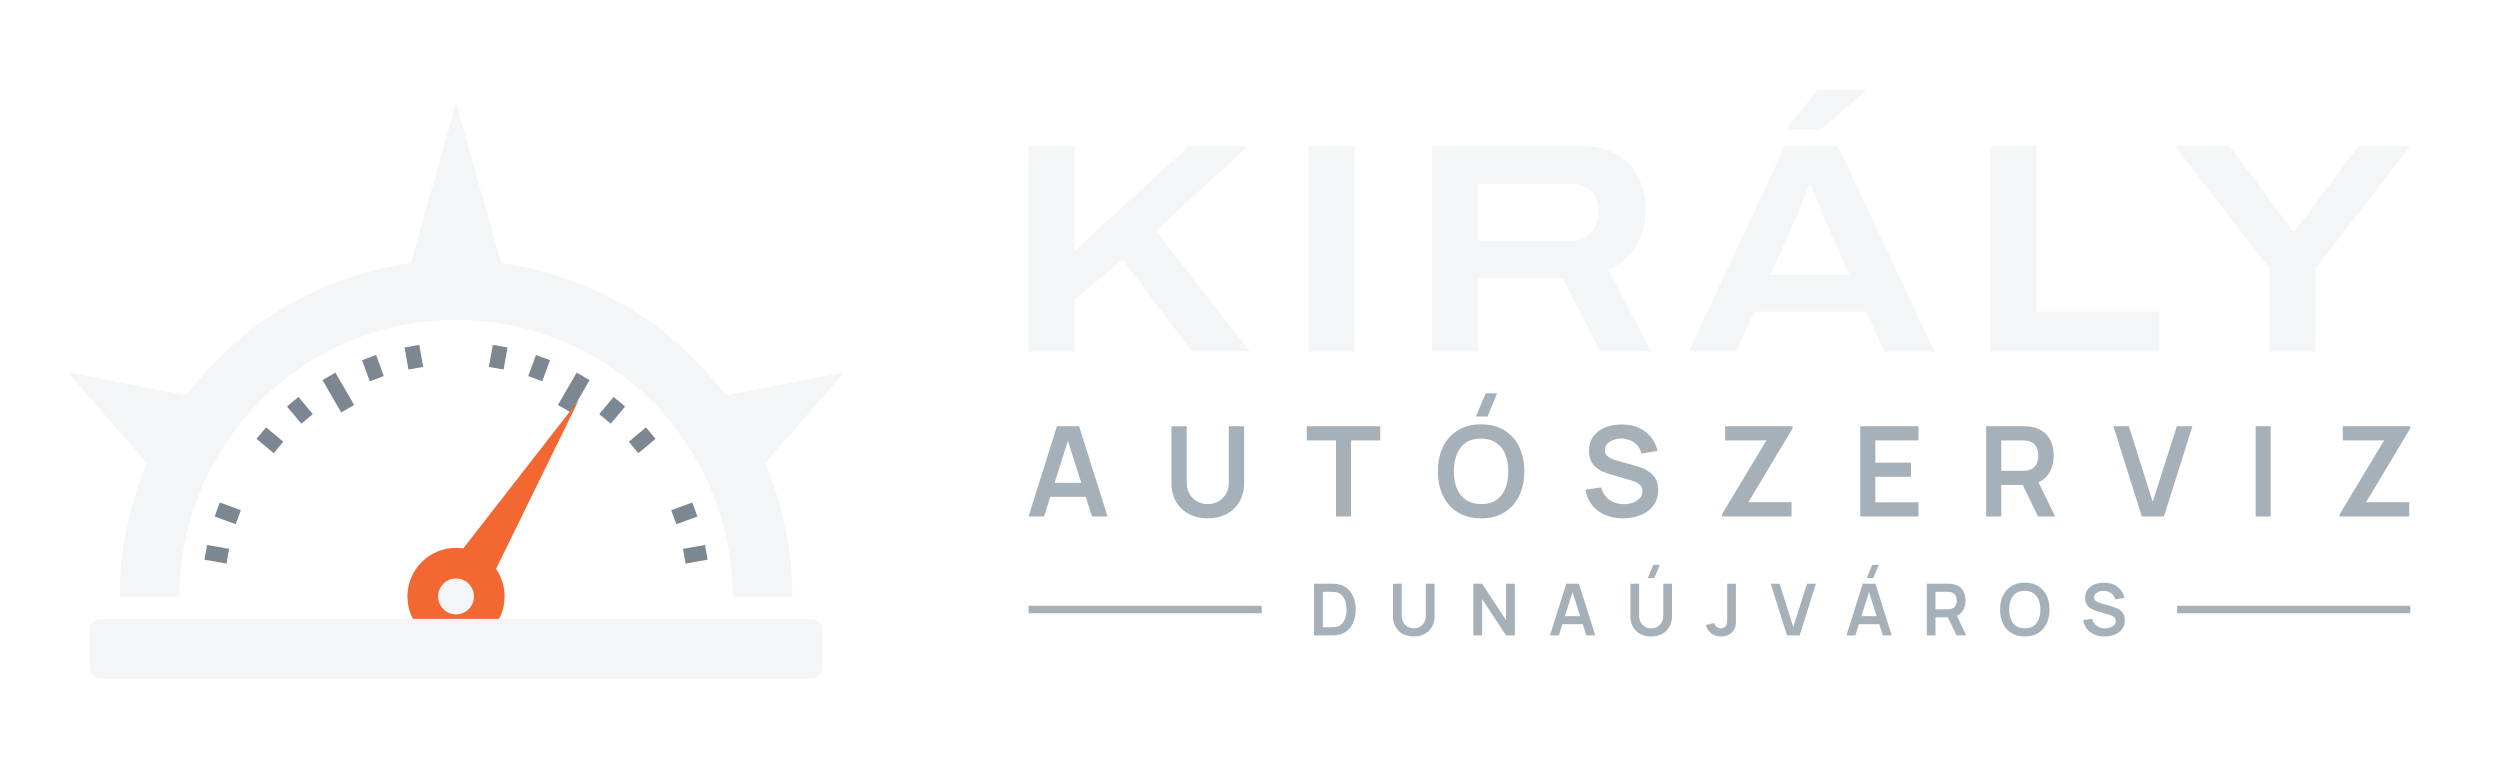
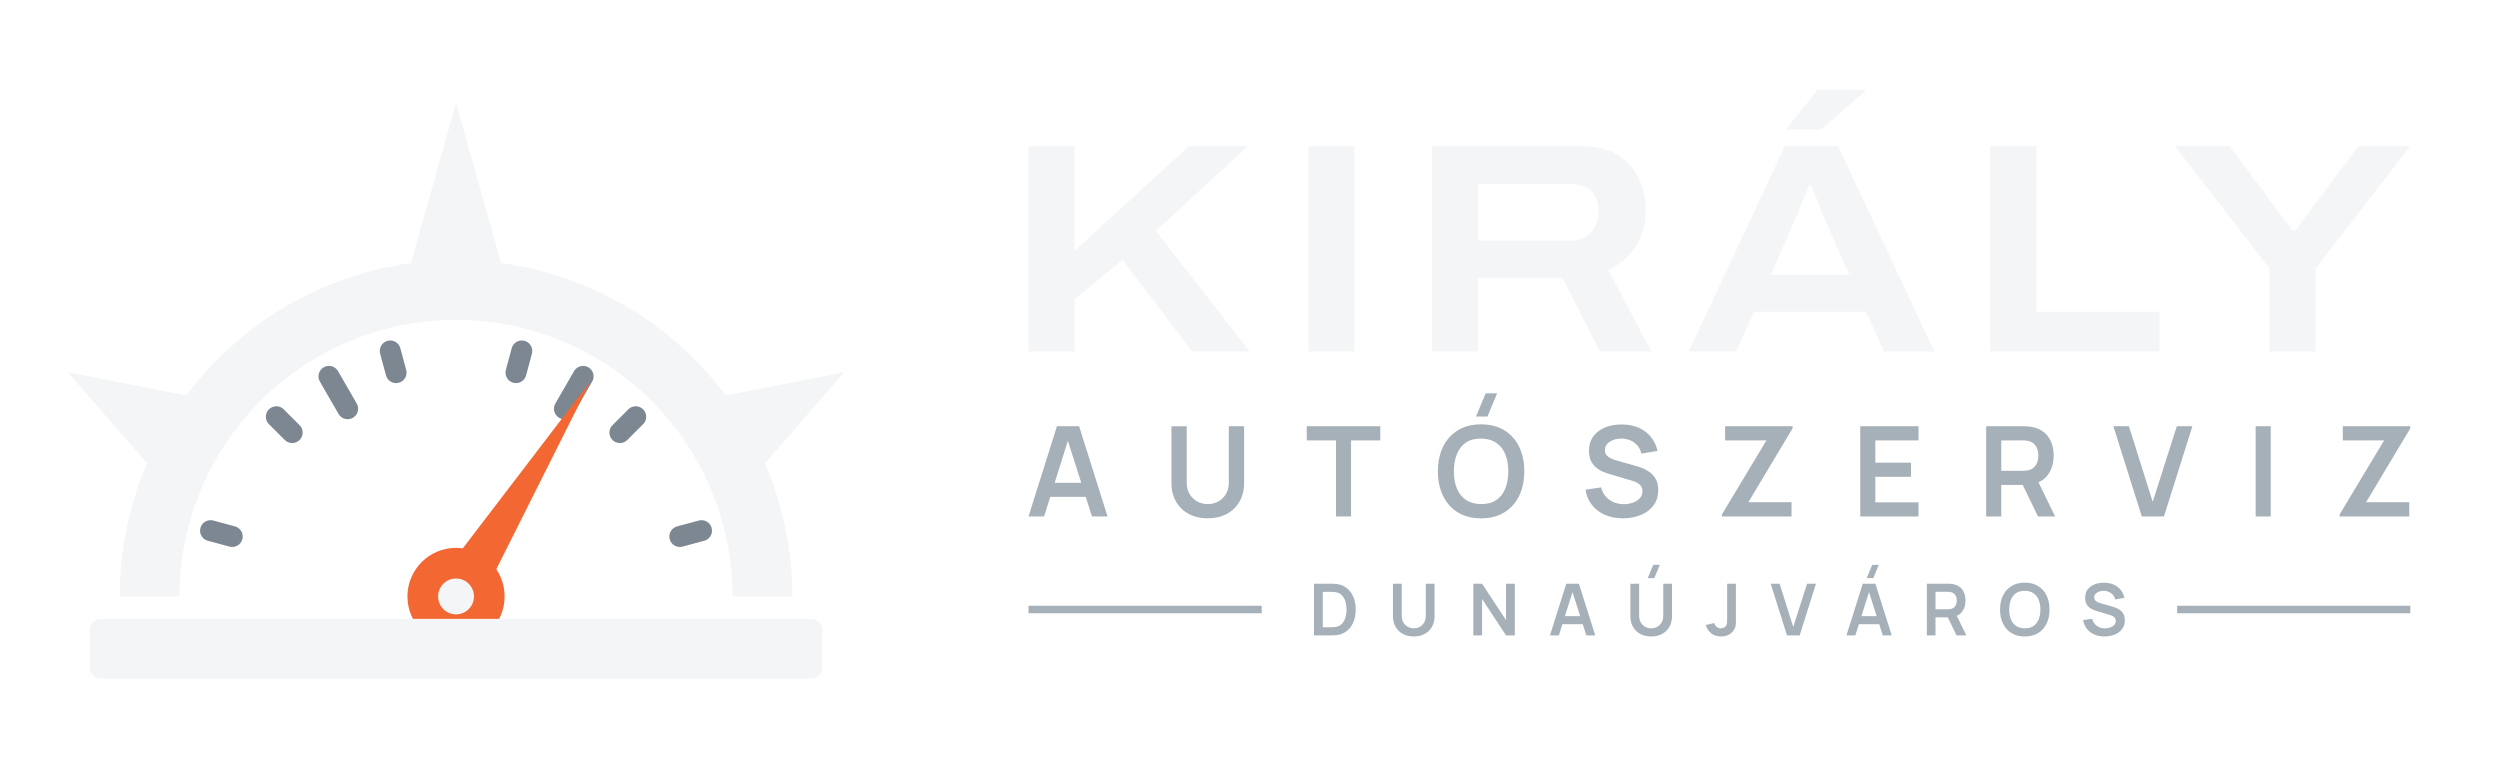
<svg xmlns="http://www.w3.org/2000/svg" viewBox="-1 -5.79 334.43 102.79" width="1337.74" height="411.15" role="img">
  <path d="M15 74 L15.06 71.64 L15.25 69.3 L15.55 66.96 L15.98 64.64 L16.53 62.35 L17.2 60.09 L17.99 57.87 L18.89 55.7 L19.9 53.57 L21.03 51.5 L22.26 49.49 L23.59 47.55 L25.03 45.68 L26.56 43.89 L28.18 42.18 L29.89 40.56 L31.68 39.03 L33.55 37.59 L35.49 36.26 L37.5 35.03 L39.57 33.9 L41.7 32.89 L43.87 31.99 L46.09 31.2 L48.35 30.53 L50.64 29.98 L52.96 29.55 L55.3 29.25 L57.64 29.06 L60 29 L62.36 29.06 L64.7 29.25 L67.04 29.55 L69.36 29.98 L71.65 30.53 L73.91 31.2 L76.13 31.99 L78.3 32.89 L80.43 33.9 L82.5 35.03 L84.51 36.26 L86.45 37.59 L88.32 39.03 L90.11 40.56 L91.82 42.18 L93.44 43.89 L94.97 45.68 L96.41 47.55 L97.74 49.49 L98.97 51.5 L100.1 53.57 L101.11 55.7 L102.01 57.87 L102.8 60.09 L103.47 62.35 L104.02 64.64 L104.45 66.96 L104.75 69.3 L104.94 71.64 L105 74 L97 74 L96.95 72.06 L96.8 70.13 L96.54 68.21 L96.19 66.31 L95.74 64.42 L95.19 62.57 L94.54 60.74 L93.8 58.95 L92.97 57.2 L92.04 55.5 L91.03 53.85 L89.93 52.25 L88.75 50.72 L87.5 49.24 L86.16 47.84 L84.76 46.5 L83.28 45.25 L81.75 44.07 L80.15 42.97 L78.5 41.96 L76.8 41.03 L75.05 40.2 L73.26 39.46 L71.43 38.81 L69.58 38.26 L67.69 37.81 L65.79 37.46 L63.87 37.2 L61.94 37.05 L60 37 L58.06 37.05 L56.13 37.2 L54.21 37.46 L52.31 37.81 L50.42 38.26 L48.57 38.81 L46.74 39.46 L44.95 40.2 L43.2 41.03 L41.5 41.96 L39.85 42.97 L38.25 44.07 L36.72 45.25 L35.24 46.5 L33.84 47.84 L32.5 49.24 L31.25 50.72 L30.07 52.25 L28.97 53.85 L27.96 55.5 L27.03 57.2 L26.2 58.95 L25.46 60.74 L24.81 62.57 L24.26 64.42 L23.81 66.31 L23.46 68.21 L23.2 70.13 L23.05 72.06 L23 74Z" fill="#F4F5F6" />
  <path d="M19.04 56.61 L8.04 44 L24.46 47.22Z" fill="#F4F5F6" />
  <path d="M53.81 29.93 L60 8 L66.19 29.93Z" fill="#F4F5F6" />
  <path d="M95.54 47.22 L111.96 44 L100.96 56.61Z" fill="#F4F5F6" />
-   <line x1="26.52" y1="68.1" x2="29.47" y2="68.62" stroke="#7C8792" stroke-width="2" />
-   <line x1="28.05" y1="62.37" x2="30.87" y2="63.4" stroke="#7C8792" stroke-width="2" />
-   <line x1="33.95" y1="52.15" x2="36.25" y2="54.07" stroke="#7C8792" stroke-width="2" />
-   <line x1="38.15" y1="47.95" x2="40.07" y2="50.25" stroke="#7C8792" stroke-width="2" />
-   <line x1="43" y1="44.56" x2="45.5" y2="48.89" stroke="#7C8792" stroke-width="2" />
-   <line x1="48.37" y1="42.05" x2="49.4" y2="44.87" stroke="#7C8792" stroke-width="2" />
-   <line x1="54.1" y1="40.52" x2="54.62" y2="43.47" stroke="#7C8792" stroke-width="2" />
-   <line x1="65.9" y1="40.52" x2="65.38" y2="43.47" stroke="#7C8792" stroke-width="2" />
-   <line x1="71.63" y1="42.05" x2="70.6" y2="44.87" stroke="#7C8792" stroke-width="2" />
-   <line x1="77" y1="44.56" x2="74.5" y2="48.89" stroke="#7C8792" stroke-width="2" />
-   <line x1="81.85" y1="47.95" x2="79.93" y2="50.25" stroke="#7C8792" stroke-width="2" />
-   <line x1="86.05" y1="52.15" x2="83.75" y2="54.07" stroke="#7C8792" stroke-width="2" />
-   <line x1="91.95" y1="62.37" x2="89.13" y2="63.4" stroke="#7C8792" stroke-width="2" />
-   <line x1="93.48" y1="68.1" x2="90.53" y2="68.62" stroke="#7C8792" stroke-width="2" />
-   <path d="M57.29 72.3 L76.43 47.71 L62.71 75.7Z" fill="#F26732" />
+   <line x1="27.16" y1="65.2" x2="30.06" y2="65.98" stroke="#7C8792" stroke-width="2.8" stroke-linecap="round" />
+   <line x1="35.96" y1="49.96" x2="38.08" y2="52.08" stroke="#7C8792" stroke-width="2.8" stroke-linecap="round" />
+   <line x1="43" y1="44.56" x2="45.5" y2="48.89" stroke="#7C8792" stroke-width="2.8" stroke-linecap="round" />
+   <line x1="51.2" y1="41.16" x2="51.98" y2="44.06" stroke="#7C8792" stroke-width="2.8" stroke-linecap="round" />
+   <line x1="68.8" y1="41.16" x2="68.02" y2="44.06" stroke="#7C8792" stroke-width="2.8" stroke-linecap="round" />
+   <line x1="77" y1="44.56" x2="74.5" y2="48.89" stroke="#7C8792" stroke-width="2.8" stroke-linecap="round" />
+   <line x1="84.04" y1="49.96" x2="81.92" y2="52.08" stroke="#7C8792" stroke-width="2.8" stroke-linecap="round" />
+   <line x1="92.84" y1="65.2" x2="89.94" y2="65.98" stroke="#7C8792" stroke-width="2.8" stroke-linecap="round" />
+   <path d="M57.29 72.3 L78.02 45.17 L62.71 75.7Z" fill="#F26732" />
  <circle cx="60" cy="74" r="6.5" fill="#F26732" />
  <circle cx="60" cy="74" r="2.4" fill="#F4F5F6" />
  <rect x="11" y="77" width="98" height="8" rx="1.5" fill="#F4F5F6" />
  <path d="M136.585 41.229V13.756H142.745V27.758L158.05 13.756H165.942L153.621 25.099L166.175 41.229H158.465L149.169 28.963L142.745 34.257V41.229ZM174.025 41.229V13.756H180.185V41.229ZM190.545 41.229V13.756H210.454Q213.418 13.756 215.332 14.908Q217.245 16.06 218.196 18.005Q219.147 19.95 219.147 22.373Q219.147 24.899 217.905 27.017Q216.663 29.134 214.135 30.299L219.899 41.229H213.01L208.045 31.416H196.705V41.229ZM196.705 26.411H208.976Q210.818 26.411 211.83 25.327Q212.842 24.244 212.842 22.481Q212.842 21.308 212.4 20.486Q211.957 19.665 211.094 19.239Q210.23 18.812 208.976 18.812H196.705ZM224.912 41.229 237.766 13.756H244.898L257.762 41.229H251.038L248.635 35.917H233.643L231.243 41.229ZM235.873 30.979H246.396L243.435 24.262Q243.251 23.838 242.927 23.064Q242.604 22.29 242.273 21.448Q241.942 20.606 241.665 19.917Q241.387 19.229 241.294 19H241.007Q240.69 19.791 240.274 20.818Q239.858 21.845 239.475 22.788Q239.091 23.73 238.834 24.288ZM237.904 11.523 242.16 6.213H248.523L248.535 6.392L242.625 11.523ZM265.265 41.229V13.756H271.425V35.905H287.869V41.229ZM302.605 41.229V30.127L289.945 13.756H297.262L305.685 25.072H306.021L314.502 13.756H321.434L308.765 30.127V41.229Z" fill="#F4F5F6" />
  <path d="M136.585 63.299 140.391 51.229H143.352L147.157 63.299H145.076L141.625 52.47H142.072L138.667 63.299ZM138.709 60.681V58.795H145.045V60.681ZM160.565 63.55Q159.126 63.55 158.031 62.964Q156.936 62.378 156.32 61.314Q155.704 60.251 155.704 58.815V51.243L157.749 51.229V58.762Q157.749 59.443 157.979 59.979Q158.21 60.515 158.606 60.888Q159.002 61.262 159.51 61.456Q160.018 61.65 160.565 61.65Q161.127 61.65 161.635 61.453Q162.142 61.255 162.535 60.881Q162.927 60.508 163.154 59.972Q163.381 59.436 163.381 58.762V51.229H165.427V58.815Q165.427 60.249 164.81 61.313Q164.194 62.377 163.099 62.964Q162.004 63.55 160.565 63.55ZM177.717 63.299V53.121H173.808V51.229H183.643V53.121H179.734V63.299ZM197.982 49.93H196.448L197.742 46.829H199.276ZM197.129 63.55Q195.32 63.55 194.026 62.76Q192.733 61.969 192.042 60.552Q191.351 59.136 191.351 57.264Q191.351 55.392 192.042 53.976Q192.733 52.559 194.026 51.768Q195.32 50.978 197.129 50.978Q198.938 50.978 200.231 51.768Q201.525 52.559 202.216 53.976Q202.907 55.392 202.907 57.264Q202.907 59.136 202.216 60.552Q201.525 61.969 200.231 62.76Q198.938 63.55 197.129 63.55ZM197.129 61.645Q198.344 61.659 199.152 61.113Q199.96 60.568 200.365 59.576Q200.769 58.584 200.769 57.264Q200.769 55.944 200.365 54.965Q199.96 53.987 199.152 53.442Q198.344 52.897 197.129 52.883Q195.913 52.869 195.107 53.414Q194.3 53.959 193.896 54.951Q193.491 55.944 193.488 57.264Q193.486 58.584 193.89 59.562Q194.294 60.54 195.104 61.085Q195.913 61.631 197.129 61.645ZM216.094 63.55Q214.772 63.55 213.712 63.089Q212.652 62.628 211.969 61.77Q211.285 60.911 211.095 59.725L213.196 59.41Q213.46 60.483 214.294 61.071Q215.128 61.659 216.219 61.659Q216.863 61.659 217.435 61.456Q218.006 61.254 218.362 60.866Q218.717 60.478 218.717 59.924Q218.717 59.668 218.634 59.456Q218.551 59.245 218.388 59.077Q218.225 58.908 217.97 58.771Q217.716 58.634 217.373 58.53L214.258 57.61Q213.856 57.494 213.389 57.295Q212.923 57.095 212.509 56.75Q212.096 56.405 211.83 55.864Q211.565 55.322 211.565 54.523Q211.565 53.357 212.158 52.567Q212.751 51.777 213.751 51.381Q214.751 50.985 215.979 50.992Q217.217 51.006 218.19 51.421Q219.164 51.835 219.816 52.621Q220.468 53.406 220.737 54.526L218.566 54.898Q218.435 54.262 218.051 53.816Q217.667 53.369 217.118 53.133Q216.57 52.897 215.951 52.883Q215.346 52.869 214.832 53.06Q214.318 53.251 214.003 53.601Q213.688 53.952 213.688 54.423Q213.688 54.871 213.956 55.149Q214.223 55.427 214.624 55.593Q215.025 55.758 215.432 55.867L217.594 56.468Q218.038 56.588 218.59 56.789Q219.142 56.99 219.653 57.35Q220.164 57.71 220.497 58.297Q220.829 58.884 220.829 59.784Q220.829 60.724 220.442 61.433Q220.054 62.142 219.389 62.611Q218.724 63.079 217.873 63.315Q217.021 63.55 216.094 63.55ZM229.353 63.299V63.019L235.302 53.121H229.773V51.229H238.8V51.514L232.885 61.396H238.66V63.299ZM247.852 63.299V51.229H255.647V53.121H249.869V56.102H254.641V57.993H249.869V61.407H255.647V63.299ZM264.699 63.299V51.229H269.686Q269.862 51.229 270.141 51.242Q270.419 51.254 270.653 51.296Q271.699 51.458 272.382 51.995Q273.065 52.533 273.396 53.347Q273.726 54.161 273.726 55.157Q273.726 56.637 272.98 57.696Q272.234 58.756 270.692 59.01L269.831 59.086H266.716V63.299ZM271.631 63.299 269.25 58.387 271.307 57.935 273.922 63.299ZM266.716 57.194H269.602Q269.773 57.194 269.98 57.177Q270.188 57.161 270.368 57.113Q270.868 56.986 271.156 56.668Q271.445 56.35 271.566 55.947Q271.687 55.543 271.687 55.157Q271.687 54.772 271.566 54.368Q271.445 53.964 271.156 53.647Q270.868 53.329 270.368 53.202Q270.188 53.153 269.98 53.137Q269.773 53.121 269.602 53.121H266.716ZM285.519 63.299 281.714 51.229H283.795L286.977 61.34L290.204 51.229H292.286L288.481 63.299ZM300.749 63.299V51.229H302.766V63.299ZM311.988 63.299V63.019L317.937 53.121H312.407V51.229H321.434V51.514L315.52 61.396H321.295V63.299Z" fill="#A6B0B8" />
  <path d="M174.775 79.211V72.299H176.976Q177.065 72.299 177.323 72.304Q177.58 72.308 177.818 72.339Q178.641 72.441 179.209 72.92Q179.776 73.4 180.069 74.138Q180.362 74.876 180.362 75.755Q180.362 76.635 180.069 77.373Q179.776 78.111 179.209 78.59Q178.641 79.068 177.818 79.171Q177.581 79.2 177.322 79.206Q177.063 79.211 176.976 79.211ZM175.951 78.12H176.976Q177.123 78.12 177.345 78.111Q177.568 78.103 177.743 78.07Q178.232 77.975 178.539 77.63Q178.847 77.286 178.992 76.792Q179.138 76.298 179.138 75.755Q179.138 75.192 178.988 74.698Q178.839 74.204 178.529 73.867Q178.22 73.531 177.743 73.44Q177.568 73.403 177.344 73.396Q177.12 73.39 176.976 73.39H175.951ZM188.123 79.355Q187.299 79.355 186.672 79.019Q186.045 78.684 185.692 78.074Q185.339 77.465 185.339 76.643V72.307L186.511 72.299V76.612Q186.511 77.003 186.643 77.31Q186.775 77.616 187.001 77.83Q187.228 78.044 187.519 78.156Q187.81 78.267 188.123 78.267Q188.445 78.267 188.736 78.154Q189.027 78.04 189.251 77.826Q189.476 77.612 189.606 77.306Q189.736 76.999 189.736 76.612V72.299H190.907V76.643Q190.907 77.464 190.555 78.074Q190.202 78.683 189.575 79.019Q188.947 79.355 188.123 79.355ZM196.091 79.211V72.299H197.263L200.467 77.171V72.299H201.639V79.211H200.467L197.263 74.337V79.211ZM206.344 79.211 208.523 72.299H210.219L212.399 79.211H211.207L209.231 73.009H209.487L207.536 79.211ZM207.56 77.712V76.632H211.189V77.712ZM220.298 71.555H219.419L220.16 69.779H221.039ZM219.885 79.355Q219.061 79.355 218.434 79.019Q217.807 78.684 217.454 78.074Q217.101 77.465 217.101 76.643V72.307L218.272 72.299V76.612Q218.272 77.003 218.404 77.31Q218.536 77.616 218.763 77.83Q218.99 78.044 219.281 78.156Q219.571 78.267 219.885 78.267Q220.207 78.267 220.497 78.154Q220.788 78.04 221.013 77.826Q221.238 77.612 221.368 77.306Q221.498 76.999 221.498 76.612V72.299H222.669V76.643Q222.669 77.464 222.316 78.074Q221.963 78.683 221.336 79.019Q220.709 79.355 219.885 79.355ZM229.235 79.353Q228.443 79.353 227.918 78.94Q227.393 78.528 227.181 77.827L228.322 77.555Q228.376 77.848 228.631 78.059Q228.887 78.27 229.191 78.27Q229.395 78.27 229.621 78.162Q229.847 78.054 229.954 77.814Q230.023 77.658 230.035 77.446Q230.047 77.234 230.047 76.952V72.299H231.218V76.952Q231.218 77.272 231.215 77.514Q231.212 77.756 231.167 77.969Q231.121 78.182 230.989 78.409Q230.707 78.9 230.249 79.127Q229.791 79.353 229.235 79.353ZM238.053 79.211 235.874 72.299H237.066L238.888 78.089L240.736 72.299H241.928L239.749 79.211ZM249.591 71.555H248.712L249.453 69.779H250.331ZM246.007 79.211 248.186 72.299H249.882L252.061 79.211H250.869L248.893 73.009H249.149L247.199 79.211ZM247.223 77.712V76.632H250.851V77.712ZM256.763 79.211V72.299H259.619Q259.72 72.299 259.88 72.306Q260.039 72.313 260.173 72.337Q260.772 72.43 261.163 72.738Q261.555 73.045 261.744 73.512Q261.933 73.978 261.933 74.548Q261.933 75.396 261.506 76.002Q261.079 76.609 260.195 76.755L259.703 76.798H257.919V79.211ZM260.733 79.211 259.37 76.398 260.547 76.139 262.045 79.211ZM257.919 75.715H259.571Q259.669 75.715 259.788 75.705Q259.907 75.696 260.01 75.668Q260.296 75.596 260.461 75.414Q260.627 75.232 260.696 75Q260.765 74.769 260.765 74.548Q260.765 74.328 260.696 74.096Q260.627 73.865 260.461 73.683Q260.296 73.501 260.01 73.428Q259.907 73.4 259.788 73.391Q259.669 73.382 259.571 73.382H257.919ZM269.864 79.355Q268.828 79.355 268.087 78.902Q267.347 78.449 266.951 77.638Q266.555 76.827 266.555 75.755Q266.555 74.683 266.951 73.872Q267.347 73.06 268.087 72.608Q268.828 72.155 269.864 72.155Q270.9 72.155 271.641 72.608Q272.382 73.06 272.777 73.872Q273.173 74.683 273.173 75.755Q273.173 76.827 272.777 77.638Q272.382 78.449 271.641 78.902Q270.9 79.355 269.864 79.355ZM269.864 78.264Q270.56 78.272 271.023 77.959Q271.486 77.647 271.717 77.079Q271.949 76.511 271.949 75.755Q271.949 74.999 271.717 74.438Q271.486 73.878 271.023 73.566Q270.56 73.254 269.864 73.246Q269.168 73.238 268.706 73.55Q268.244 73.862 268.013 74.43Q267.781 74.999 267.779 75.755Q267.778 76.511 268.009 77.071Q268.241 77.631 268.705 77.943Q269.168 78.256 269.864 78.264ZM280.533 79.355Q279.776 79.355 279.169 79.091Q278.562 78.827 278.171 78.335Q277.779 77.844 277.671 77.164L278.874 76.984Q279.025 77.598 279.503 77.935Q279.98 78.272 280.605 78.272Q280.974 78.272 281.301 78.156Q281.628 78.04 281.832 77.818Q282.035 77.596 282.035 77.278Q282.035 77.132 281.988 77.01Q281.94 76.889 281.847 76.793Q281.754 76.696 281.608 76.618Q281.462 76.54 281.266 76.48L279.482 75.953Q279.251 75.887 278.984 75.772Q278.717 75.658 278.48 75.46Q278.243 75.263 278.091 74.953Q277.939 74.643 277.939 74.185Q277.939 73.517 278.279 73.065Q278.619 72.612 279.191 72.386Q279.764 72.159 280.467 72.163Q281.176 72.171 281.734 72.408Q282.291 72.646 282.665 73.096Q283.038 73.545 283.192 74.187L281.949 74.4Q281.874 74.036 281.654 73.78Q281.434 73.524 281.12 73.389Q280.806 73.254 280.451 73.246Q280.105 73.238 279.811 73.347Q279.516 73.456 279.336 73.657Q279.155 73.858 279.155 74.128Q279.155 74.384 279.309 74.544Q279.462 74.703 279.691 74.798Q279.921 74.892 280.154 74.955L281.392 75.299Q281.647 75.368 281.963 75.483Q282.279 75.598 282.571 75.804Q282.864 76.01 283.055 76.346Q283.245 76.683 283.245 77.198Q283.245 77.736 283.023 78.142Q282.801 78.548 282.42 78.817Q282.039 79.085 281.552 79.22Q281.064 79.355 280.533 79.355Z" fill="#A6B0B8" />
  <rect x="136.59" y="75.25" width="31.19" height="1" fill="#A6B0B8" />
  <rect x="290.25" y="75.25" width="31.19" height="1" fill="#A6B0B8" />
</svg>
